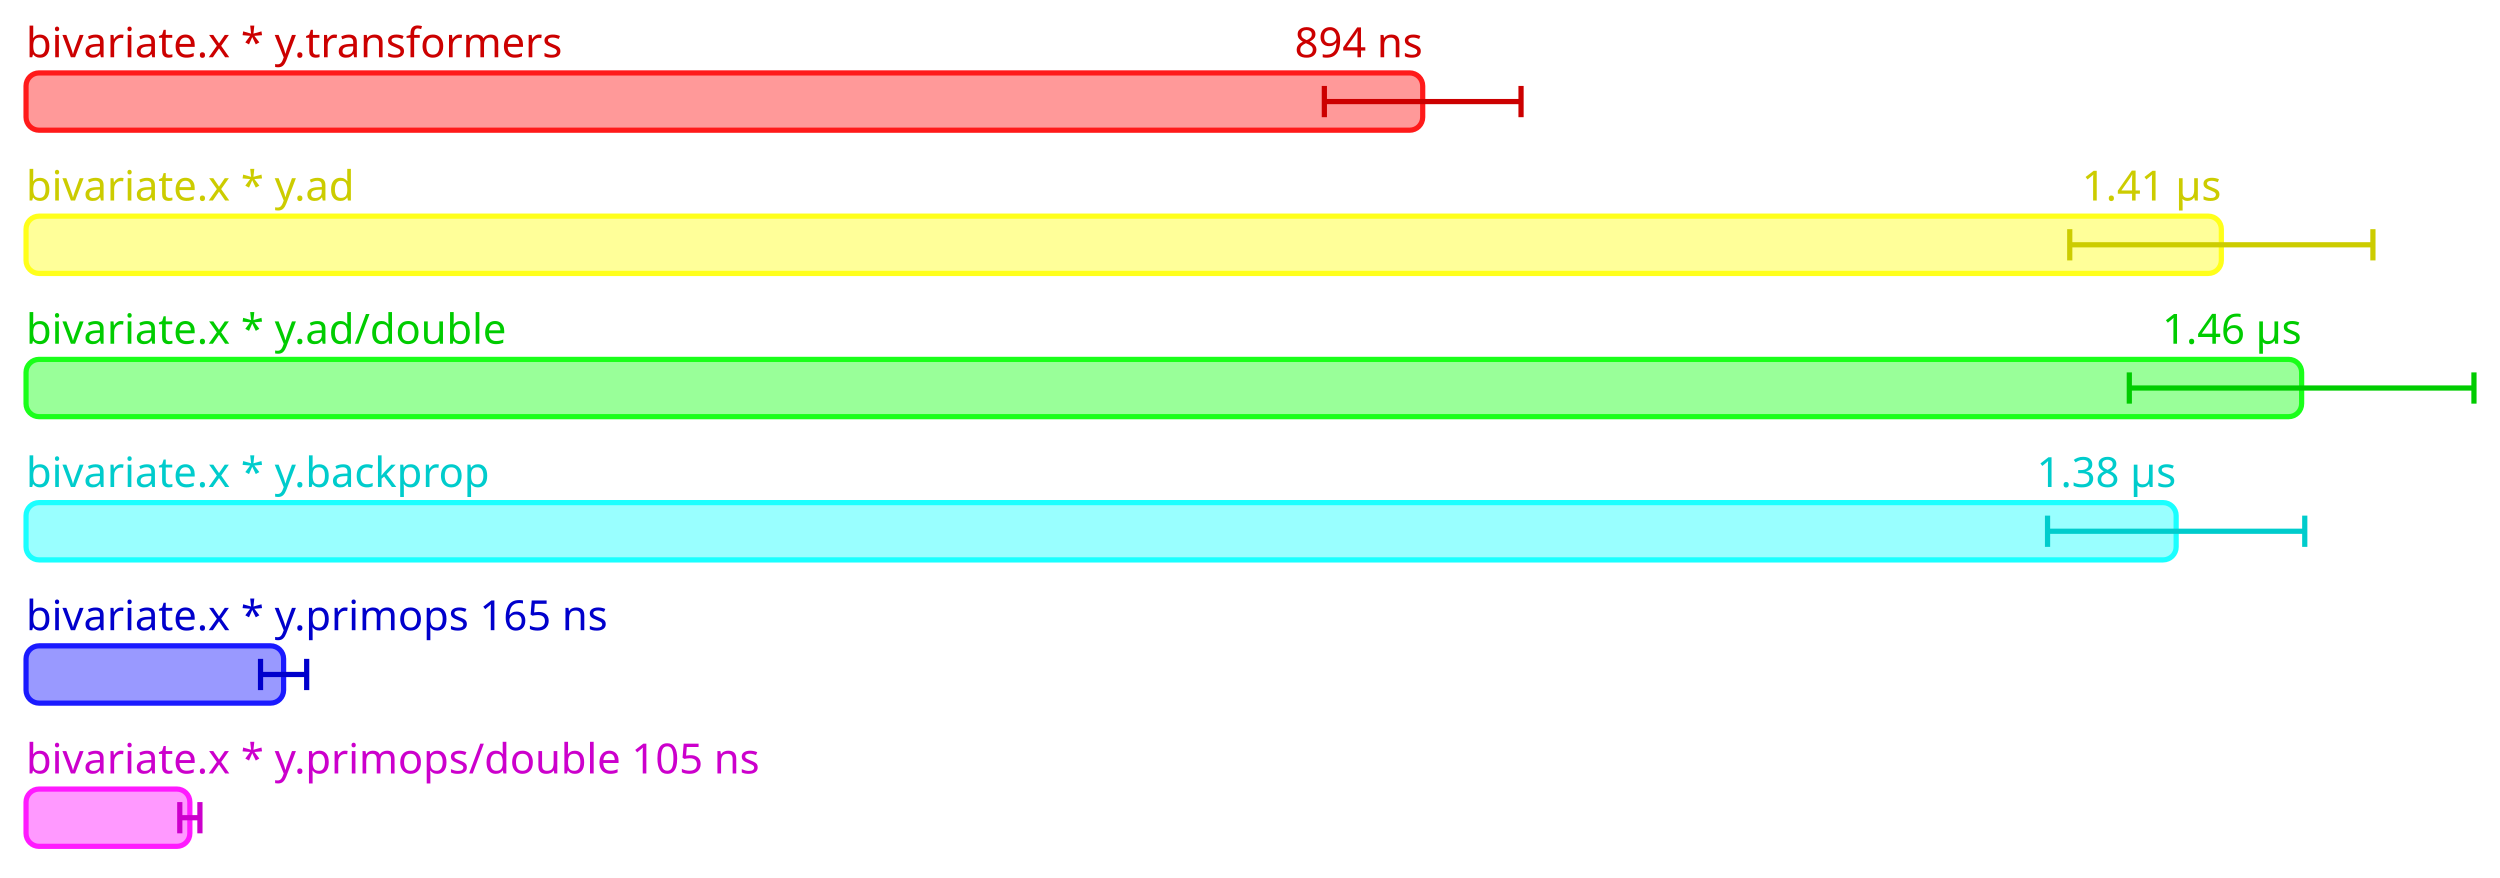
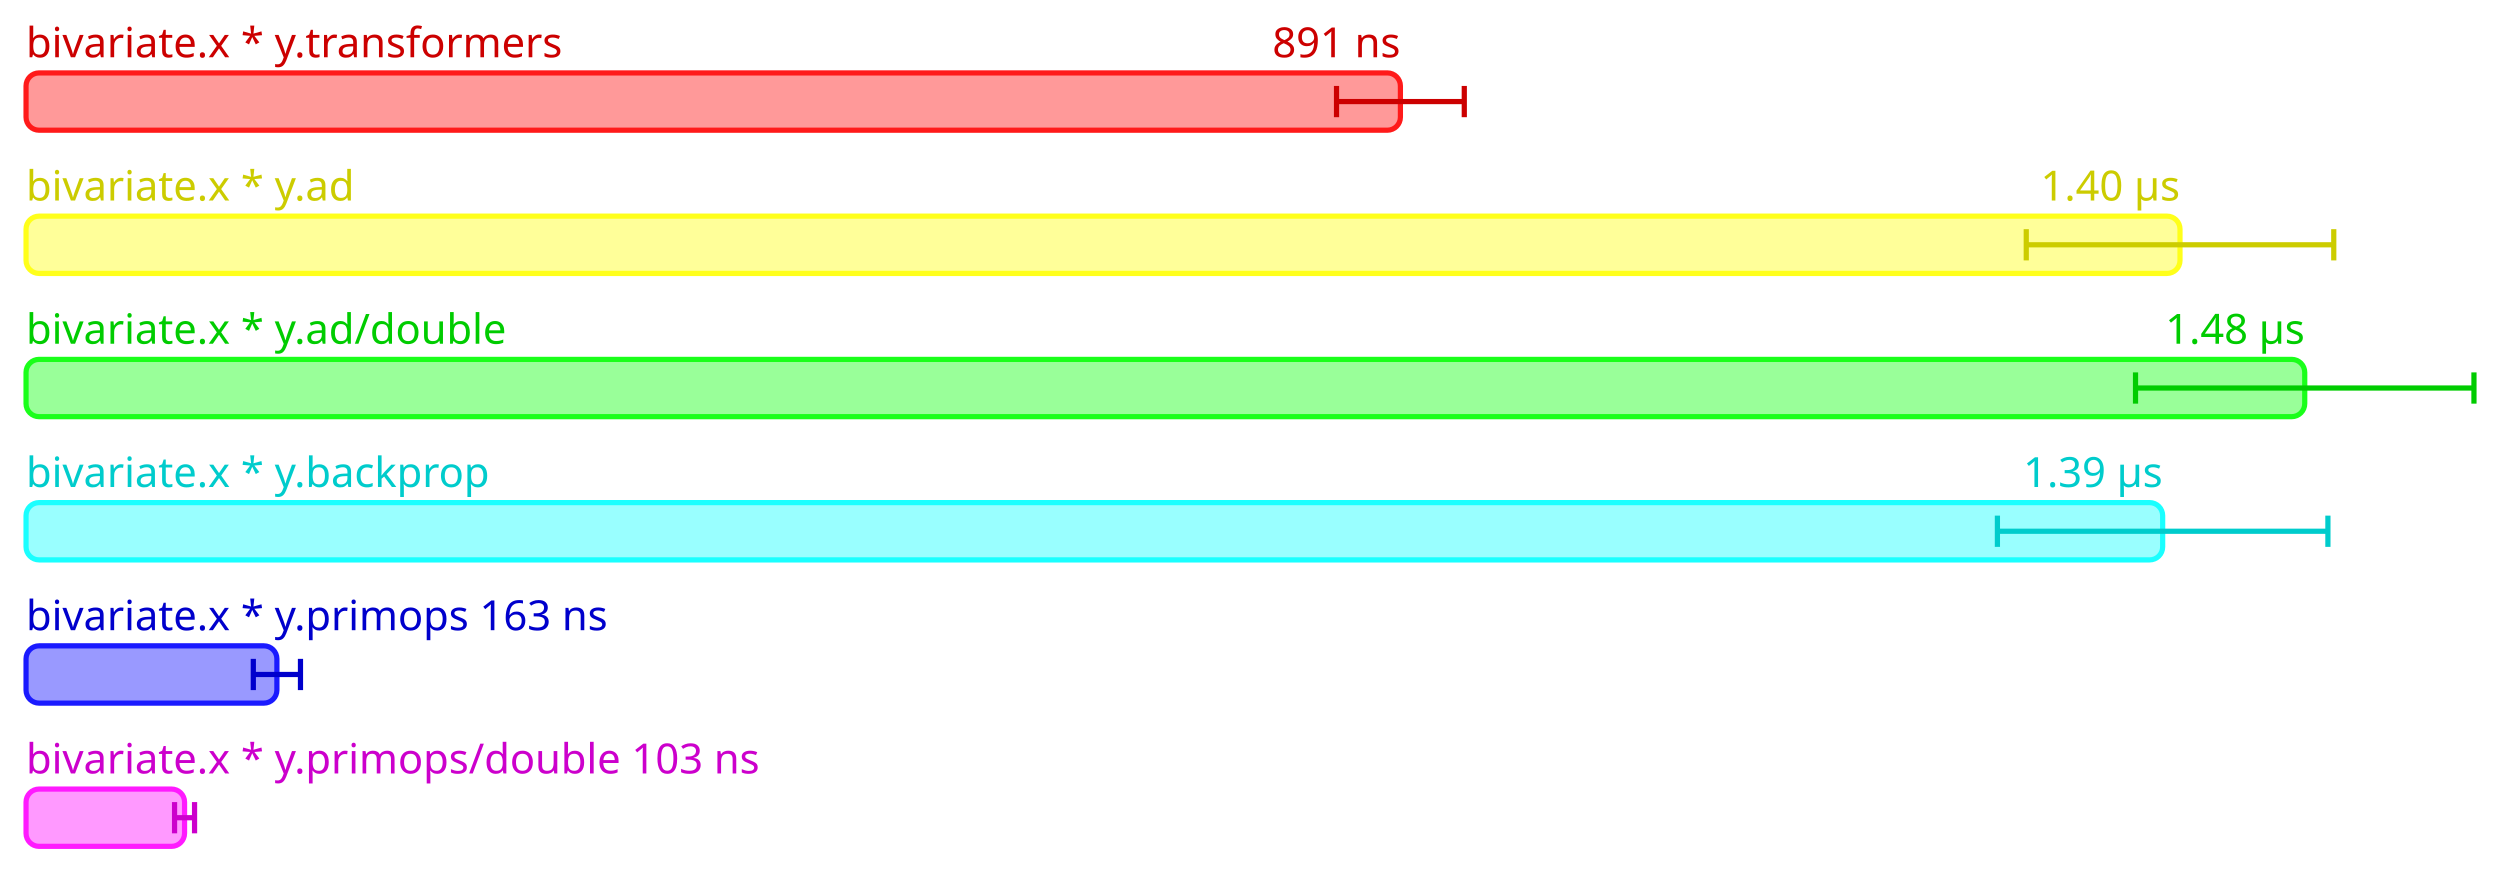
<svg xmlns="http://www.w3.org/2000/svg" height="337" width="960.0" font-size="16" font-family="sans-serif" stroke-width="2">
  <g transform="translate(10.0 0)">
    <g fill="hsl(0, 100%, 40%)">
      <text y="22">bivariate.x * y.transformers</text>
-       <text y="22" x="536.315" text-anchor="end">894  ns</text>
+       <text y="22" x="527.754" text-anchor="end">891  ns</text>
    </g>
    <g>
-       <rect y="28" rx="5" height="22" width="536.315" fill="hsl(0, 100%, 80%)" stroke="hsl(0, 100%, 55%)" />
+       <rect y="28" rx="5" height="22" width="527.754" fill="hsl(0, 100%, 80%)" stroke="hsl(0, 100%, 55%)" />
      <g stroke="hsl(0, 100%, 40%)">
-         <line x1="498.551" x2="574.079" y1="39" y2="39" />
-         <line x1="498.551" x2="498.551" y1="33" y2="45" />
-         <line x1="574.079" x2="574.079" y1="33" y2="45" />
+         <line x1="503.224" x2="552.285" y1="39" y2="39" />
+         <line x1="503.224" x2="503.224" y1="33" y2="45" />
+         <line x1="552.285" x2="552.285" y1="33" y2="45" />
      </g>
    </g>
    <g fill="hsl(60, 100%, 40%)">
      <text y="77">bivariate.x * y.ad</text>
-       <text y="77" x="842.994" text-anchor="end">1.41 μs</text>
+       <text y="77" x="827.122" text-anchor="end">1.40 μs</text>
    </g>
    <g>
-       <rect y="83" rx="5" height="22" width="842.994" fill="hsl(60, 100%, 80%)" stroke="hsl(60, 100%, 55%)" />
+       <rect y="83" rx="5" height="22" width="827.122" fill="hsl(60, 100%, 80%)" stroke="hsl(60, 100%, 55%)" />
      <g stroke="hsl(60, 100%, 40%)">
-         <line x1="784.785" x2="901.202" y1="94" y2="94" />
-         <line x1="784.785" x2="784.785" y1="88" y2="100" />
-         <line x1="901.202" x2="901.202" y1="88" y2="100" />
+         <line x1="768.082" x2="886.163" y1="94" y2="94" />
+         <line x1="768.082" x2="768.082" y1="88" y2="100" />
+         <line x1="886.163" x2="886.163" y1="88" y2="100" />
      </g>
    </g>
    <g fill="hsl(120, 100%, 40%)">
      <text y="132">bivariate.x * y.ad/double</text>
-       <text y="132" x="873.827" text-anchor="end">1.46 μs</text>
+       <text y="132" x="875.02" text-anchor="end">1.48 μs</text>
    </g>
    <g>
-       <rect y="138" rx="5" height="22" width="873.827" fill="hsl(120, 100%, 80%)" stroke="hsl(120, 100%, 55%)" />
+       <rect y="138" rx="5" height="22" width="875.02" fill="hsl(120, 100%, 80%)" stroke="hsl(120, 100%, 55%)" />
      <g stroke="hsl(120, 100%, 40%)">
-         <line x1="807.653" x2="940.0" y1="149" y2="149" />
-         <line x1="807.653" x2="807.653" y1="143" y2="155" />
+         <line x1="810.039" x2="940.0" y1="149" y2="149" />
+         <line x1="810.039" x2="810.039" y1="143" y2="155" />
        <line x1="940.0" x2="940.0" y1="143" y2="155" />
      </g>
    </g>
    <g fill="hsl(180, 100%, 40%)">
      <text y="187">bivariate.x * y.backprop</text>
-       <text y="187" x="825.642" text-anchor="end">1.38 μs</text>
+       <text y="187" x="820.462" text-anchor="end">1.39 μs</text>
    </g>
    <g>
-       <rect y="193" rx="5" height="22" width="825.642" fill="hsl(180, 100%, 80%)" stroke="hsl(180, 100%, 55%)" />
+       <rect y="193" rx="5" height="22" width="820.462" fill="hsl(180, 100%, 80%)" stroke="hsl(180, 100%, 55%)" />
      <g stroke="hsl(180, 100%, 40%)">
-         <line x1="776.257" x2="875.027" y1="204" y2="204" />
-         <line x1="776.257" x2="776.257" y1="198" y2="210" />
-         <line x1="875.027" x2="875.027" y1="198" y2="210" />
+         <line x1="757.006" x2="883.918" y1="204" y2="204" />
+         <line x1="757.006" x2="757.006" y1="198" y2="210" />
+         <line x1="883.918" x2="883.918" y1="198" y2="210" />
      </g>
    </g>
-     <text fill="hsl(240, 100%, 40%)" y="242">bivariate.x * y.primops 165  ns</text>
+     <text fill="hsl(240, 100%, 40%)" y="242">bivariate.x * y.primops 163  ns</text>
    <g>
-       <rect y="248" rx="5" height="22" width="98.903" fill="hsl(240, 100%, 80%)" stroke="hsl(240, 100%, 55%)" />
+       <rect y="248" rx="5" height="22" width="96.327" fill="hsl(240, 100%, 80%)" stroke="hsl(240, 100%, 55%)" />
      <g stroke="hsl(240, 100%, 40%)">
-         <line x1="90.043" x2="107.762" y1="259" y2="259" />
-         <line x1="90.043" x2="90.043" y1="253" y2="265" />
-         <line x1="107.762" x2="107.762" y1="253" y2="265" />
+         <line x1="87.272" x2="105.382" y1="259" y2="259" />
+         <line x1="87.272" x2="87.272" y1="253" y2="265" />
+         <line x1="105.382" x2="105.382" y1="253" y2="265" />
      </g>
    </g>
-     <text fill="hsl(300, 100%, 40%)" y="297">bivariate.x * y.primops/double 105  ns</text>
+     <text fill="hsl(300, 100%, 40%)" y="297">bivariate.x * y.primops/double 103  ns</text>
    <g>
-       <rect y="303" rx="5" height="22" width="62.903" fill="hsl(300, 100%, 80%)" stroke="hsl(300, 100%, 55%)" />
+       <rect y="303" rx="5" height="22" width="60.869" fill="hsl(300, 100%, 80%)" stroke="hsl(300, 100%, 55%)" />
      <g stroke="hsl(300, 100%, 40%)">
-         <line x1="59.038" x2="66.768" y1="314" y2="314" />
-         <line x1="59.038" x2="59.038" y1="308" y2="320" />
-         <line x1="66.768" x2="66.768" y1="308" y2="320" />
+         <line x1="57.03" x2="64.707" y1="314" y2="314" />
+         <line x1="57.03" x2="57.03" y1="308" y2="320" />
+         <line x1="64.707" x2="64.707" y1="308" y2="320" />
      </g>
    </g>
  </g>
</svg>
